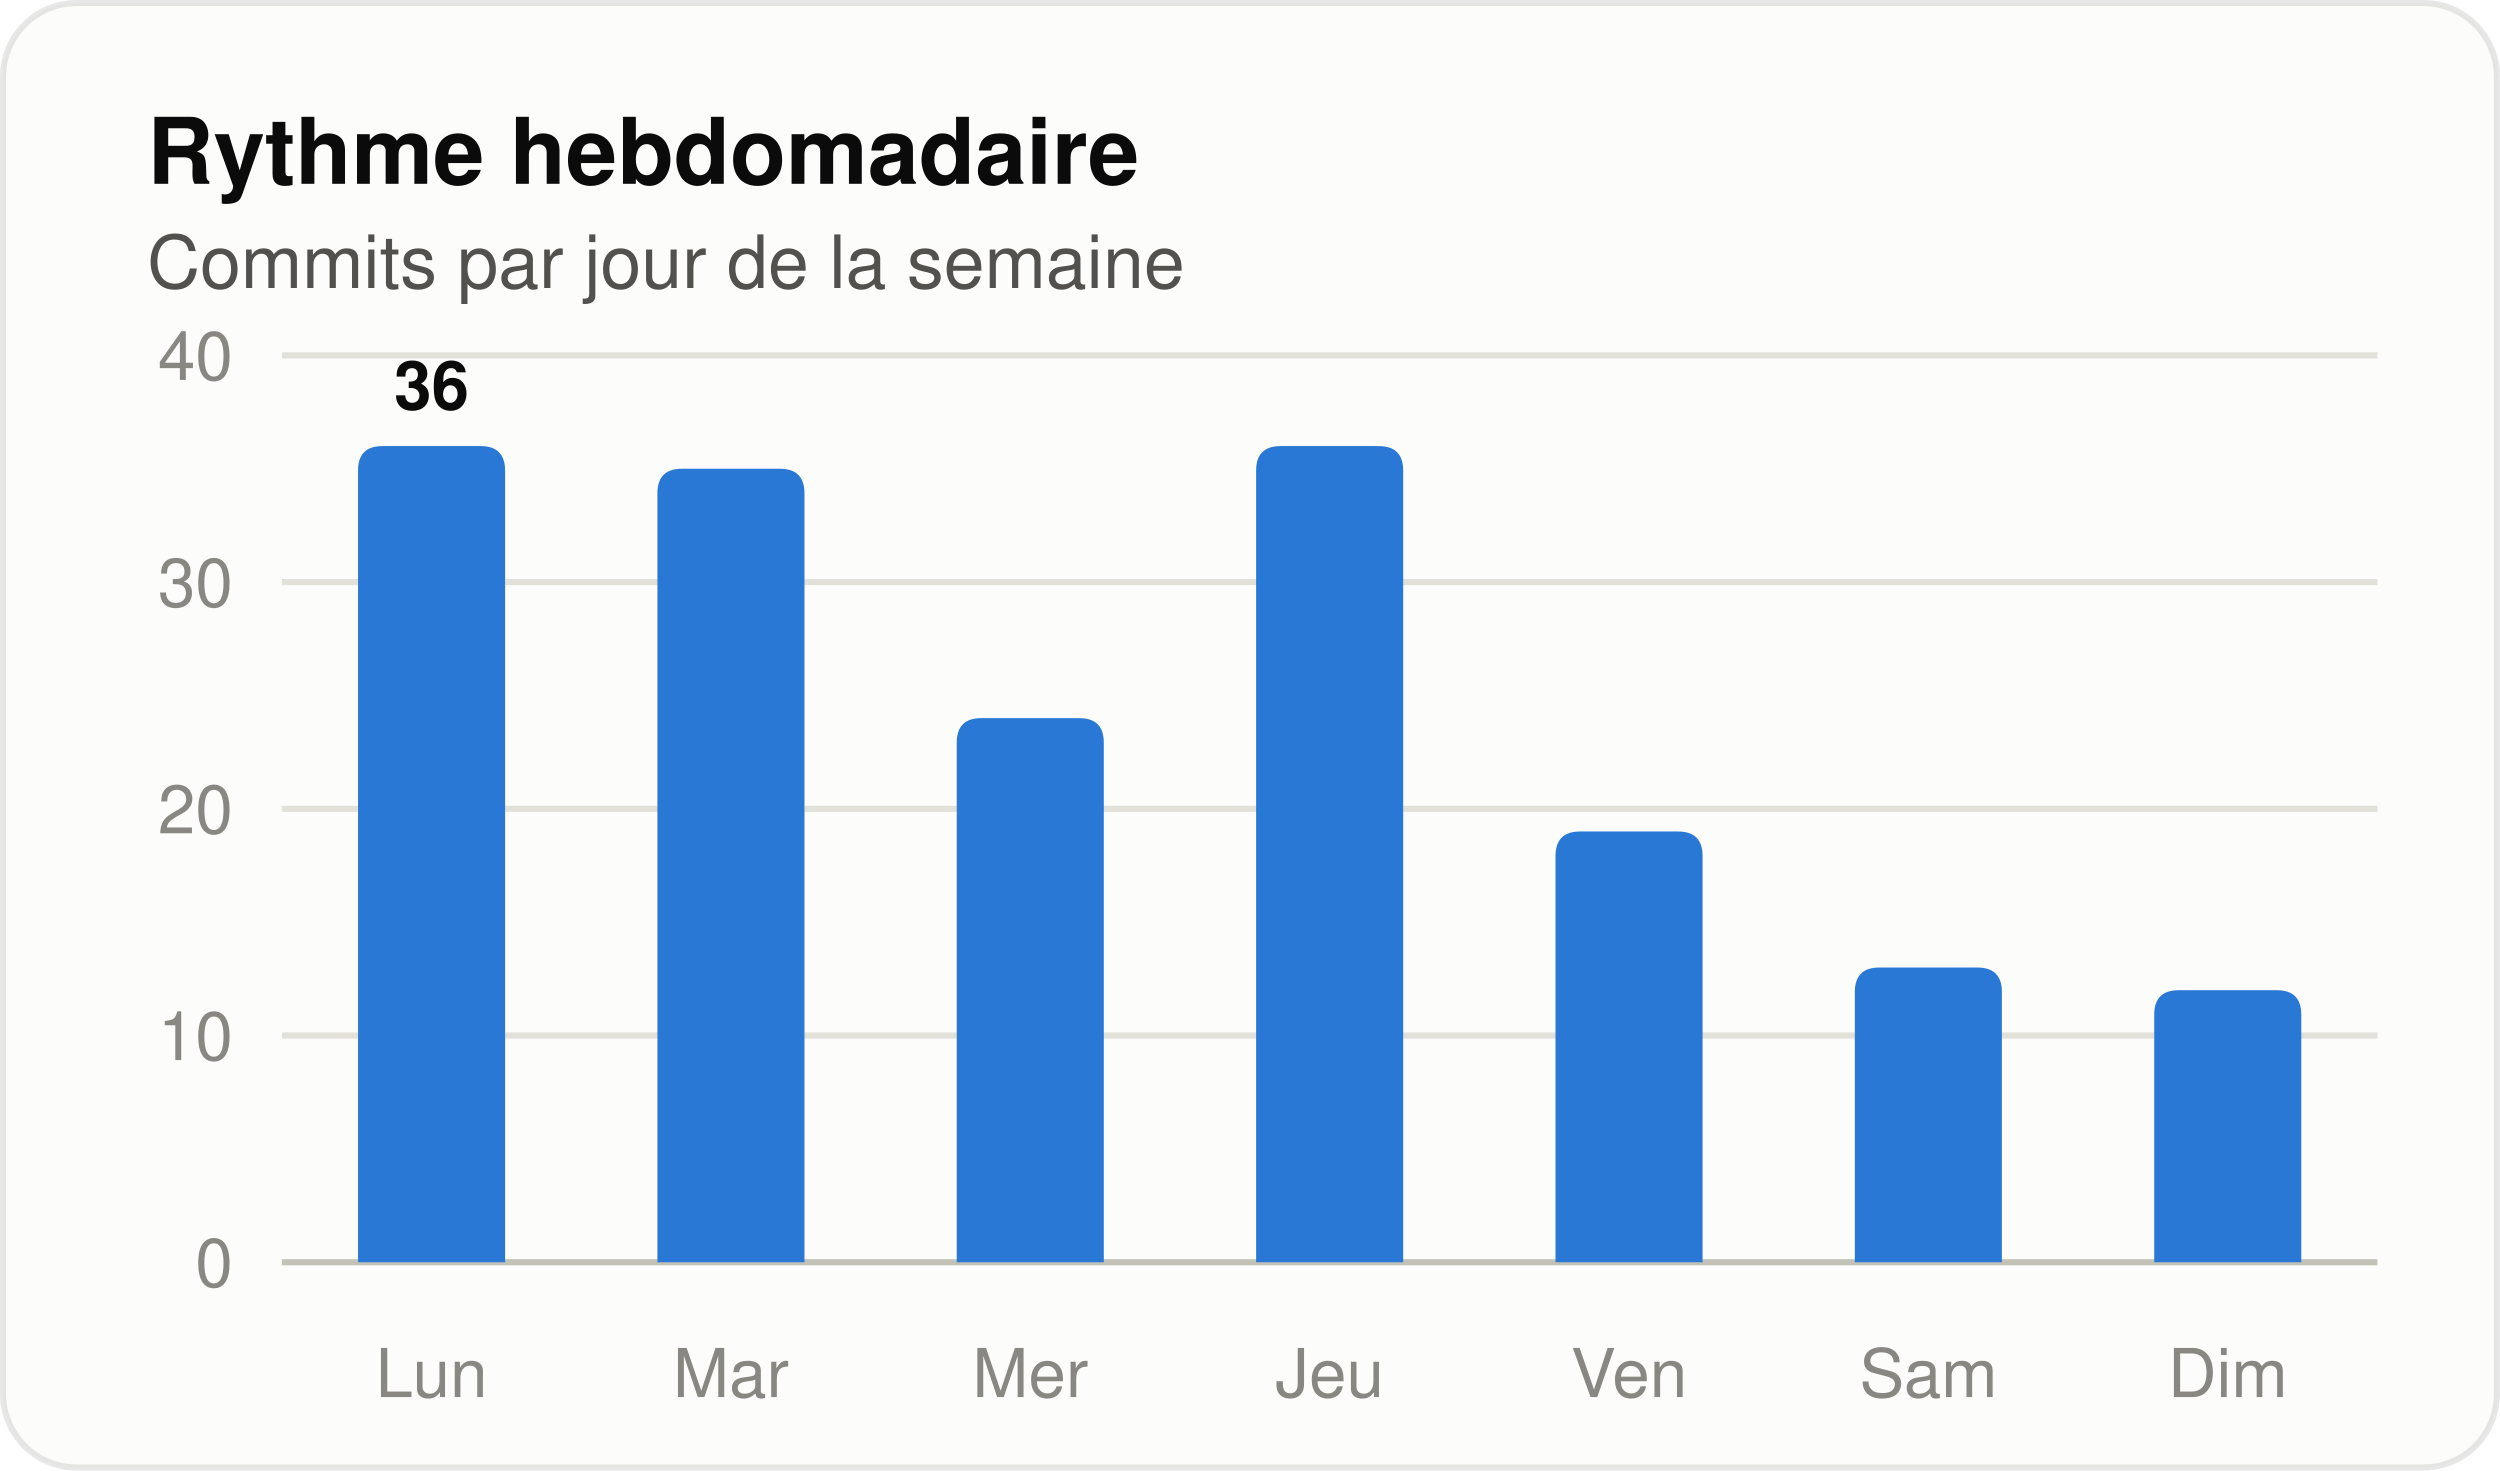
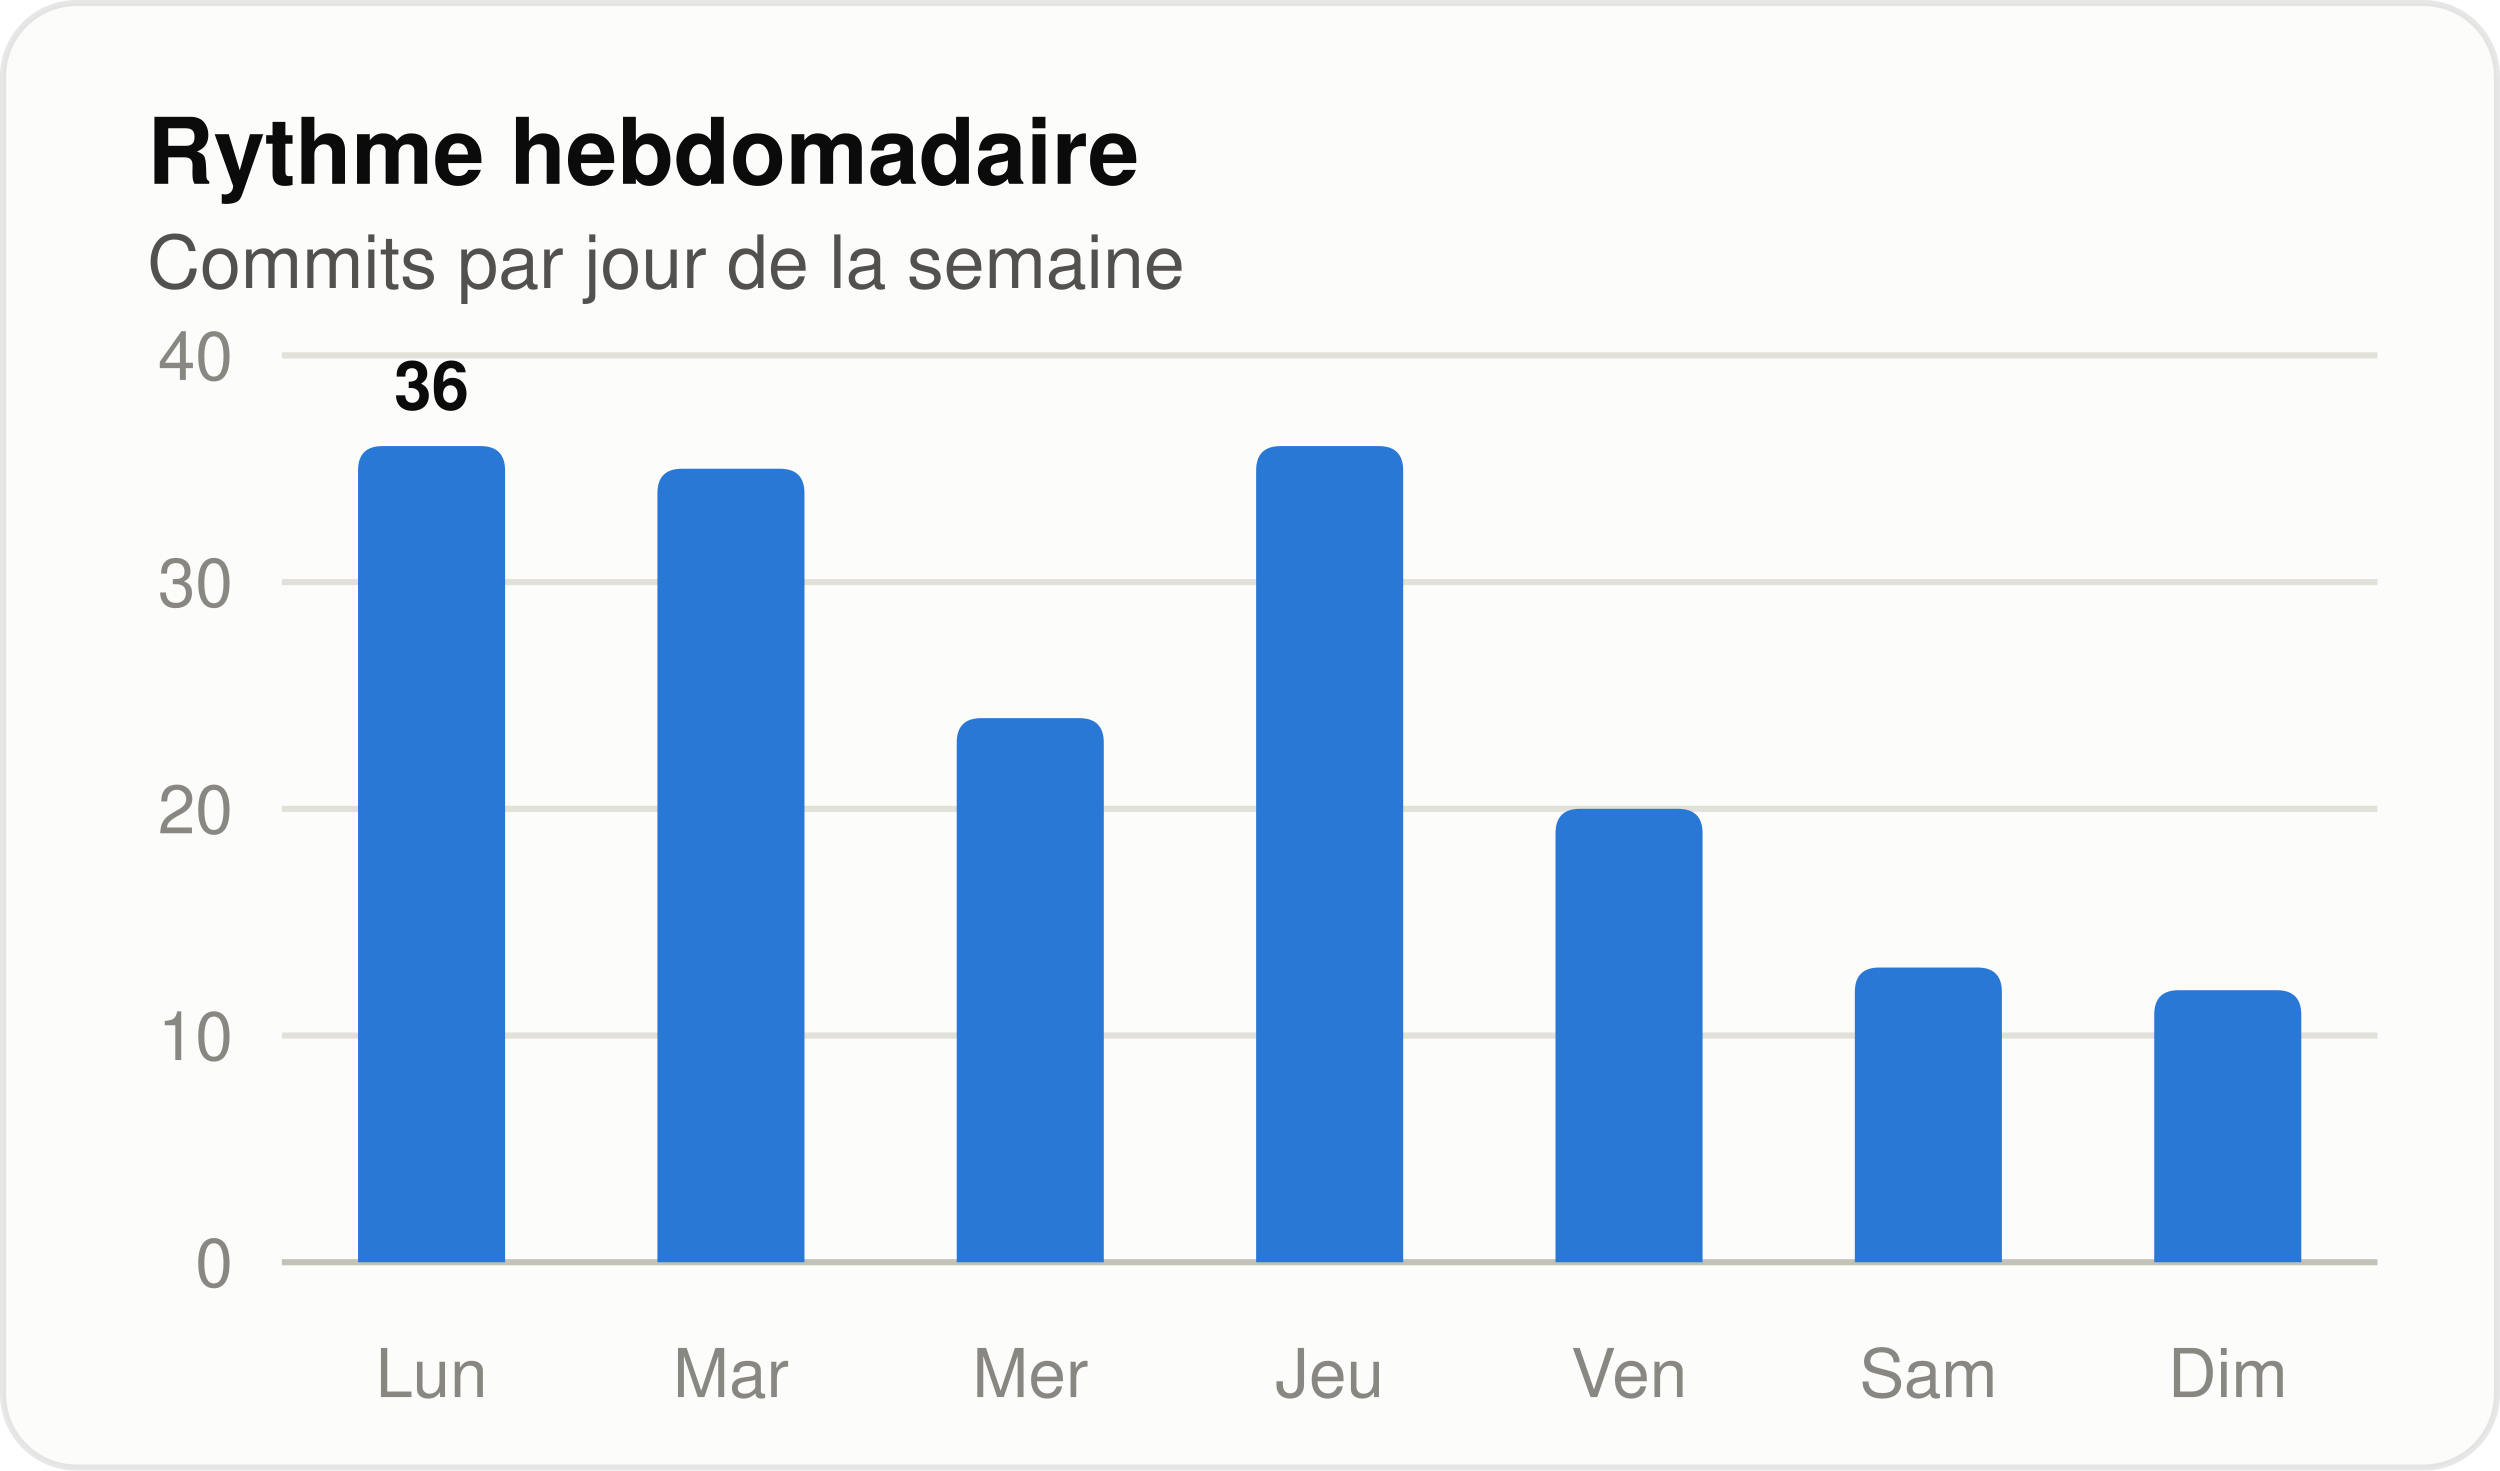
<svg xmlns="http://www.w3.org/2000/svg" width="408" height="240" viewBox="0 0 408 240" role="img" aria-label="Histogramme des commits par jour de la semaine" font-family="system-ui, 'Segoe UI', Ubuntu, Helvetica, Arial, sans-serif">
  <rect x="0.5" y="0.5" width="407" height="239" rx="12" fill="#fcfcfb" stroke="rgba(11,11,11,0.10)" />
  <text x="24" y="30" font-size="15" fill="#0b0b0b" font-weight="600">Rythme hebdomadaire</text>
  <text x="24" y="47" font-size="12" fill="#52514e">Commits par jour de la semaine</text>
  <line x1="46" y1="206.0" x2="388" y2="206.0" stroke="#c3c2b7" stroke-width="1" />
  <text x="38" y="210" font-size="11" fill="#898781" text-anchor="end" font-variant-numeric="tabular-nums">0</text>
  <line x1="46" y1="169.0" x2="388" y2="169.0" stroke="#e1e0d9" stroke-width="1" />
  <text x="38" y="173" font-size="11" fill="#898781" text-anchor="end" font-variant-numeric="tabular-nums">10</text>
  <line x1="46" y1="132.0" x2="388" y2="132.0" stroke="#e1e0d9" stroke-width="1" />
  <text x="38" y="136" font-size="11" fill="#898781" text-anchor="end" font-variant-numeric="tabular-nums">20</text>
  <line x1="46" y1="95.0" x2="388" y2="95.0" stroke="#e1e0d9" stroke-width="1" />
  <text x="38" y="99" font-size="11" fill="#898781" text-anchor="end" font-variant-numeric="tabular-nums">30</text>
  <line x1="46" y1="58.0" x2="388" y2="58.0" stroke="#e1e0d9" stroke-width="1" />
  <text x="38" y="62" font-size="11" fill="#898781" text-anchor="end" font-variant-numeric="tabular-nums">40</text>
  <path d="M 58.43 206.00 V 76.80 Q 58.43 72.80 62.43 72.80 H 78.43 Q 82.43 72.80 82.43 76.80 V 206.00 Z" fill="#2a78d6" />
  <text x="70.429" y="66.8" font-size="11" fill="#0b0b0b" font-weight="600" text-anchor="middle">36</text>
  <text x="70.429" y="228" font-size="11" fill="#898781" text-anchor="middle">Lun</text>
  <path d="M 107.29 206.00 V 80.50 Q 107.29 76.50 111.29 76.50 H 127.29 Q 131.29 76.50 131.29 80.50 V 206.00 Z" fill="#2a78d6" />
  <text x="119.286" y="228" font-size="11" fill="#898781" text-anchor="middle">Mar</text>
  <path d="M 156.14 206.00 V 121.20 Q 156.14 117.20 160.14 117.20 H 176.14 Q 180.14 117.20 180.14 121.20 V 206.00 Z" fill="#2a78d6" />
  <text x="168.143" y="228" font-size="11" fill="#898781" text-anchor="middle">Mer</text>
  <path d="M 205.00 206.00 V 76.80 Q 205.00 72.80 209.00 72.80 H 225.00 Q 229.00 72.80 229.00 76.80 V 206.00 Z" fill="#2a78d6" />
  <text x="217" y="228" font-size="11" fill="#898781" text-anchor="middle">Jeu</text>
-   <path d="M 253.86 206.00 V 139.70 Q 253.86 135.70 257.86 135.70 H 273.86 Q 277.86 135.70 277.86 139.70 V 206.00 Z" fill="#2a78d6" />
+   <path d="M 253.86 206.00 V 136.00 Q 253.86 132.00 257.86 132.00 H 273.86 Q 277.86 132.00 277.86 136.00 V 206.00 Z" fill="#2a78d6" />
  <text x="265.857" y="228" font-size="11" fill="#898781" text-anchor="middle">Ven</text>
  <path d="M 302.71 206.00 V 161.90 Q 302.71 157.90 306.71 157.90 H 322.71 Q 326.71 157.90 326.71 161.90 V 206.00 Z" fill="#2a78d6" />
  <text x="314.714" y="228" font-size="11" fill="#898781" text-anchor="middle">Sam</text>
  <path d="M 351.57 206.00 V 165.60 Q 351.57 161.60 355.57 161.60 H 371.57 Q 375.57 161.60 375.57 165.60 V 206.00 Z" fill="#2a78d6" />
  <text x="363.571" y="228" font-size="11" fill="#898781" text-anchor="middle">Dim</text>
</svg>
